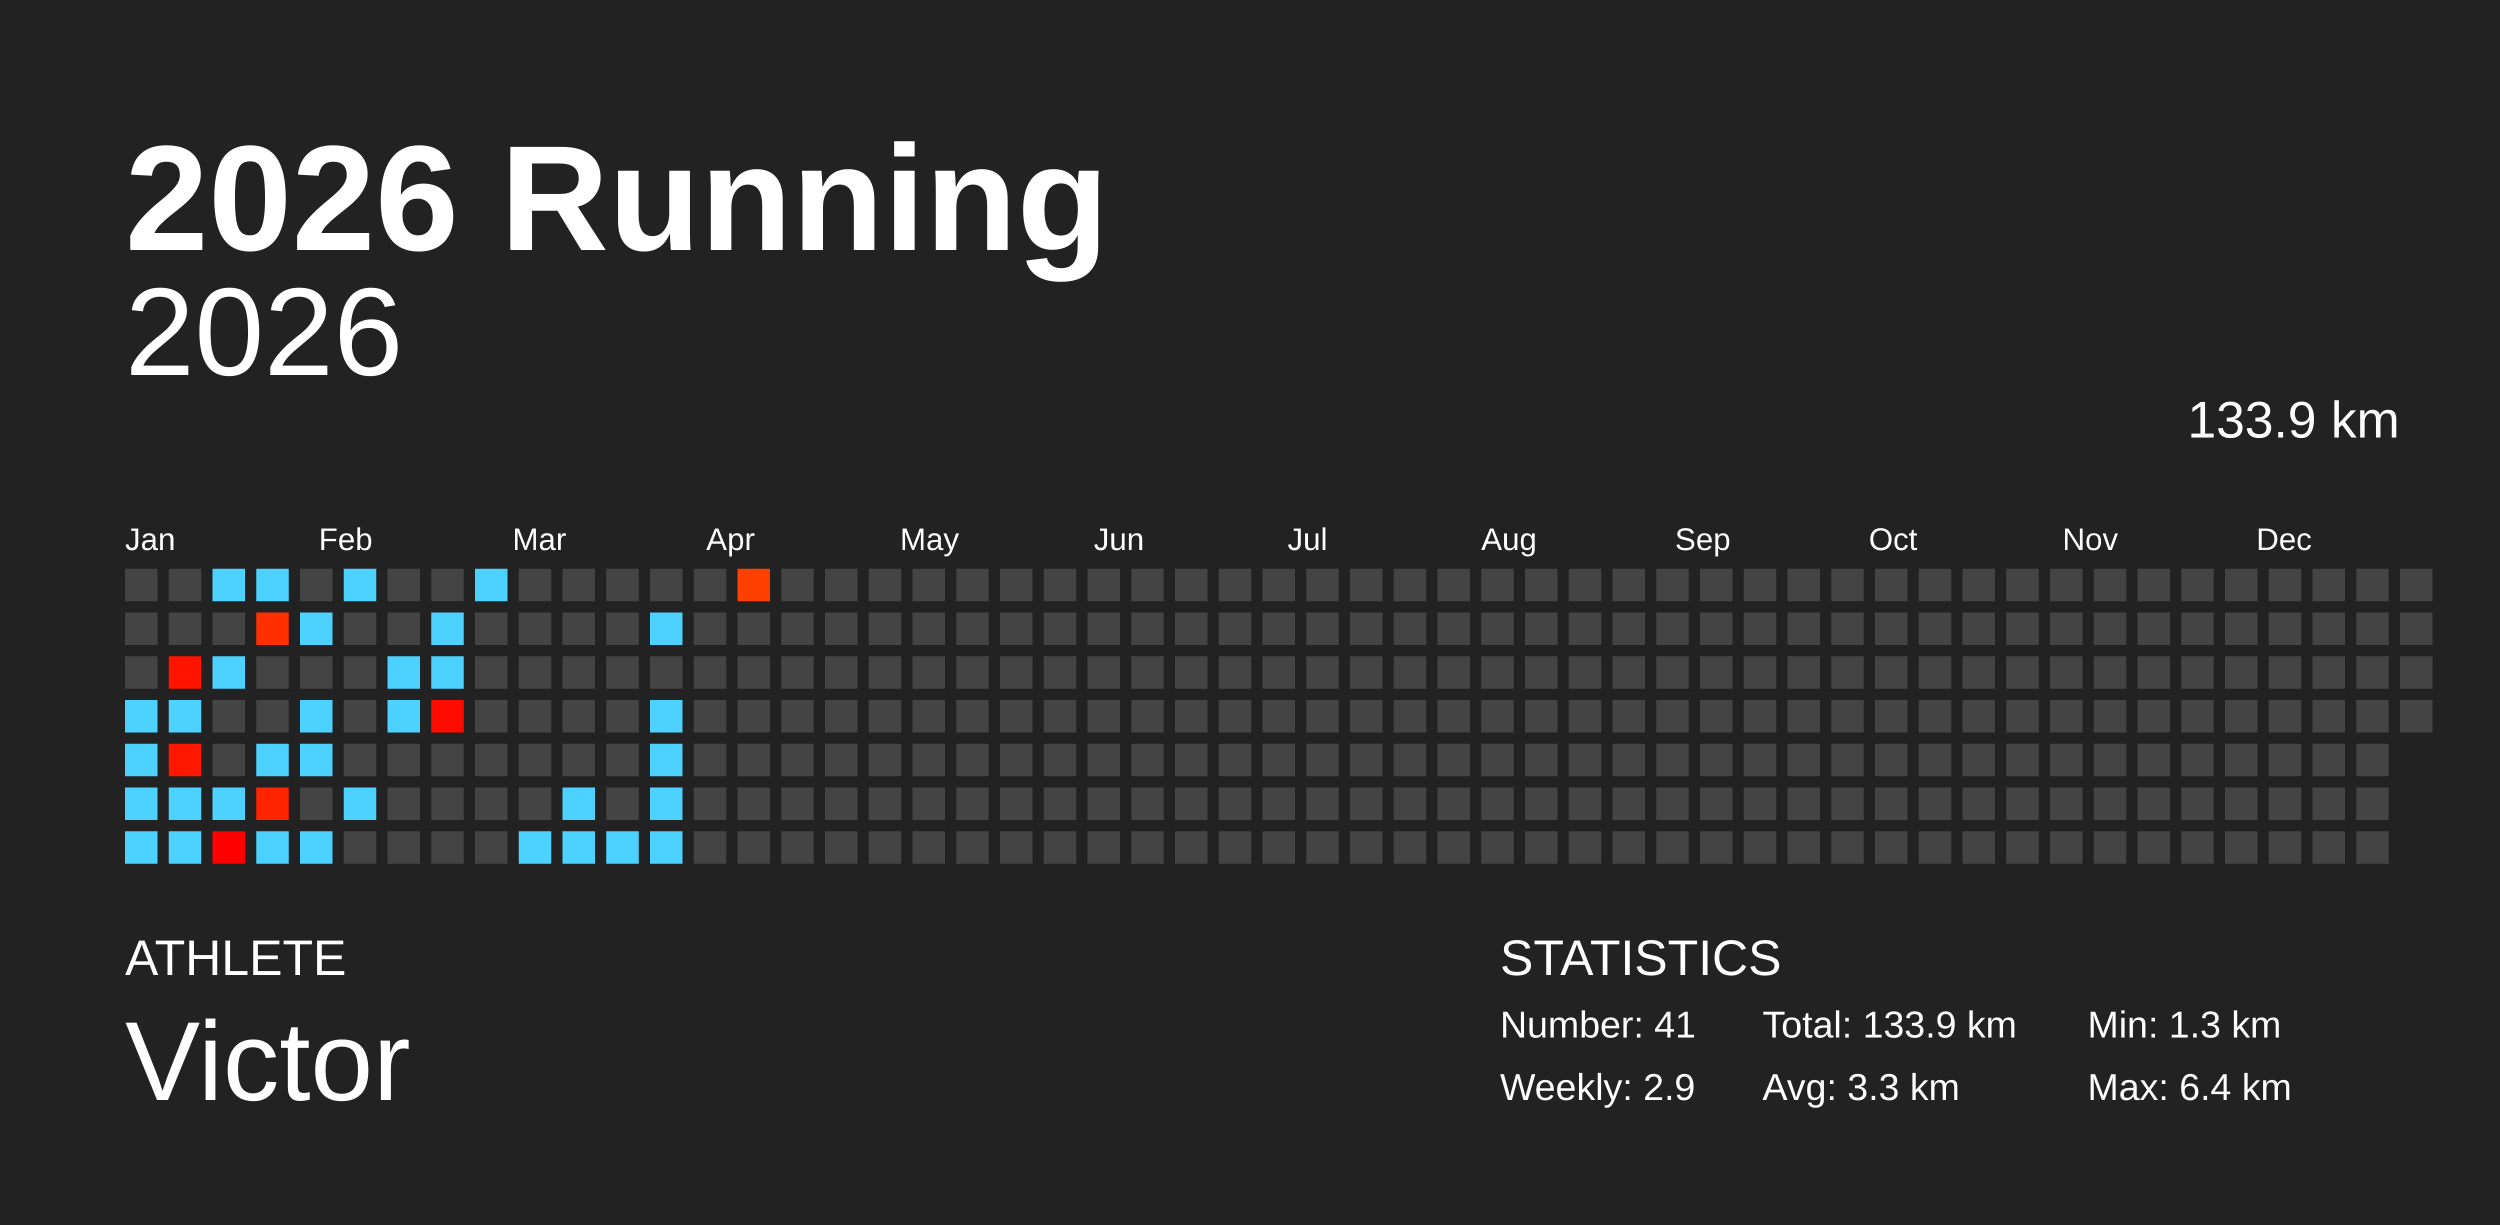
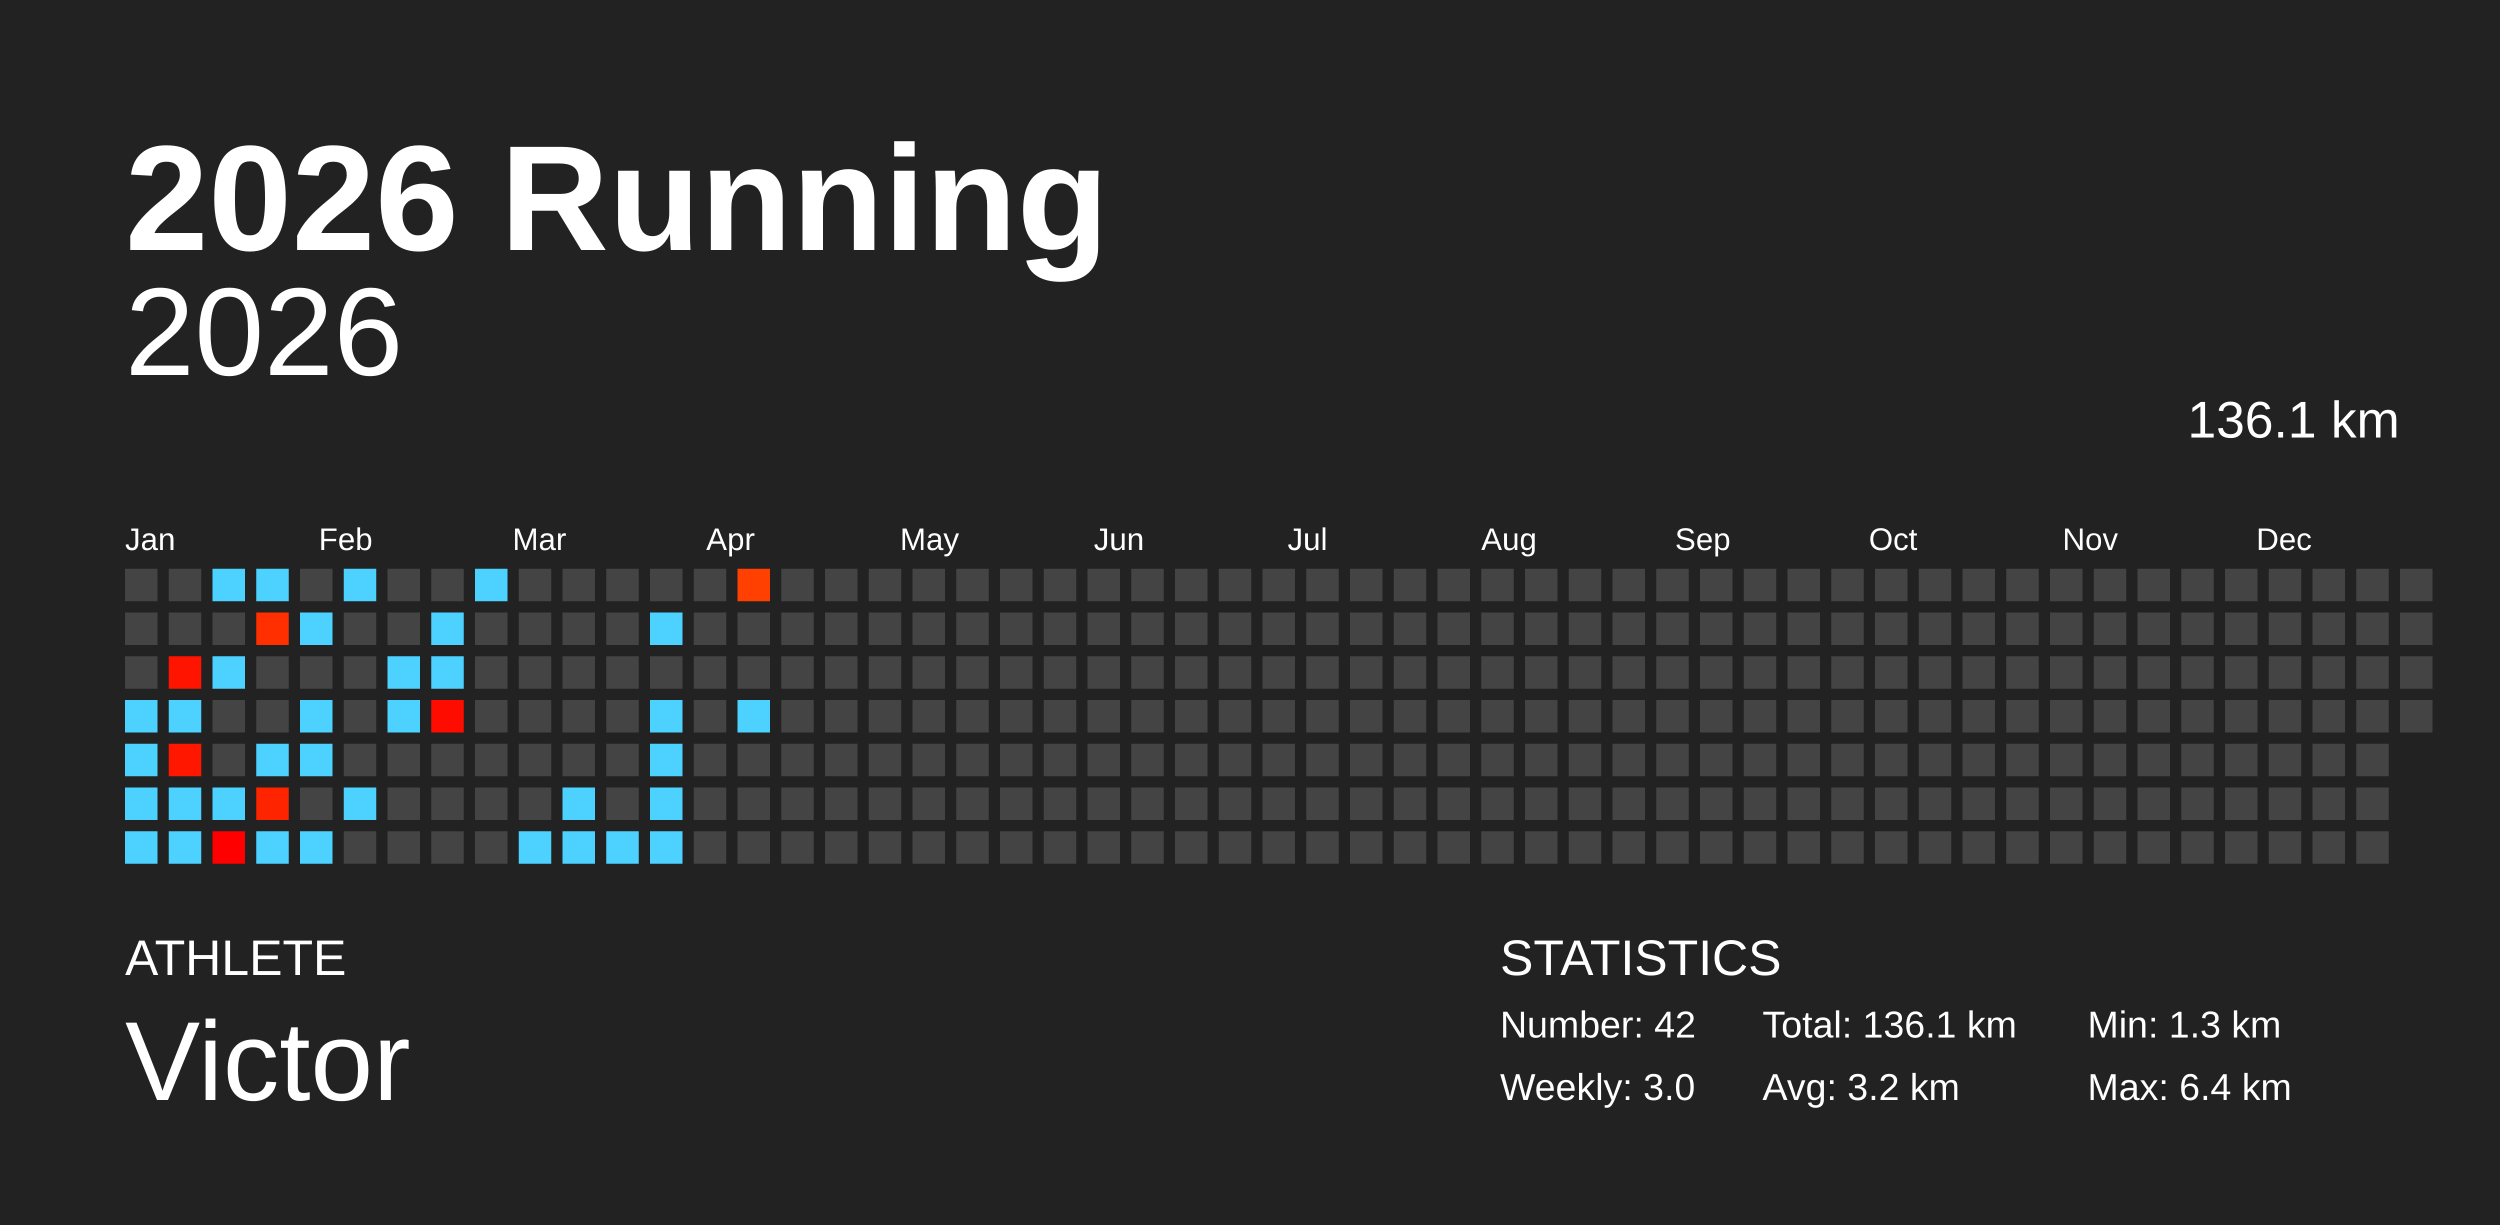
<svg xmlns="http://www.w3.org/2000/svg" baseProfile="full" height="98mm" version="1.1" viewBox="0,0,200,98" width="200mm">
  <defs />
  <rect fill="#222222" height="98" width="200" x="0" y="0" />
  <text fill="#FFFFFF" style="font-size:12px; font-family:Arial; font-weight:bold;" x="10" y="20">2026 Running</text>
  <text fill="#FFFFFF" style="font-size:4px; font-family:Arial" x="10" y="78">ATHLETE</text>
  <text fill="#FFFFFF" style="font-size:9px; font-family:Arial" x="10" y="88">Victor</text>
  <text fill="#FFFFFF" style="font-size:4px; font-family:Arial" x="120" y="78">STATISTICS</text>
-   <text fill="#FFFFFF" style="font-size:3px; font-family:Arial" x="120" y="83">Number: 41</text>
-   <text fill="#FFFFFF" style="font-size:3px; font-family:Arial" x="120" y="88">Weekly: 2.9</text>
-   <text fill="#FFFFFF" style="font-size:3px; font-family:Arial" x="141" y="83">Total: 133.9 km</text>
-   <text fill="#FFFFFF" style="font-size:3px; font-family:Arial" x="141" y="88">Avg: 3.3 km</text>
+   <text fill="#FFFFFF" style="font-size:3px; font-family:Arial" x="120" y="83">Number: 42</text>
+   <text fill="#FFFFFF" style="font-size:3px; font-family:Arial" x="120" y="88">Weekly: 3.0</text>
+   <text fill="#FFFFFF" style="font-size:3px; font-family:Arial" x="141" y="83">Total: 136.1 km</text>
+   <text fill="#FFFFFF" style="font-size:3px; font-family:Arial" x="141" y="88">Avg: 3.2 km</text>
  <text fill="#FFFFFF" style="font-size:3px; font-family:Arial" x="167" y="83">Min: 1.3 km</text>
  <text fill="#FFFFFF" style="font-size:3px; font-family:Arial" x="167" y="88">Max: 6.4 km</text>
  <text alignment-baseline="hanging" fill="#FFFFFF" style="font-size:10.0px; font-family:Arial;" x="10" y="30">2026</text>
-   <text alignment-baseline="hanging" fill="#FFFFFF" style="font-size:4.125px; font-family:Arial;" x="175" y="35">133.9 km</text>
+   <text alignment-baseline="hanging" fill="#FFFFFF" style="font-size:4.125px; font-family:Arial;" x="175" y="35">136.1 km</text>
  <text fill="#FFFFFF" style="font-size:2.5px; font-family:Arial" x="10.0" y="44">Jan</text>
  <text fill="#FFFFFF" style="font-size:2.5px; font-family:Arial" x="25.5" y="44">Feb</text>
  <text fill="#FFFFFF" style="font-size:2.5px; font-family:Arial" x="41.0" y="44">Mar</text>
  <text fill="#FFFFFF" style="font-size:2.5px; font-family:Arial" x="56.5" y="44">Apr</text>
  <text fill="#FFFFFF" style="font-size:2.5px; font-family:Arial" x="72.0" y="44">May</text>
  <text fill="#FFFFFF" style="font-size:2.5px; font-family:Arial" x="87.5" y="44">Jun</text>
  <text fill="#FFFFFF" style="font-size:2.5px; font-family:Arial" x="103.0" y="44">Jul</text>
  <text fill="#FFFFFF" style="font-size:2.5px; font-family:Arial" x="118.5" y="44">Aug</text>
  <text fill="#FFFFFF" style="font-size:2.5px; font-family:Arial" x="134.0" y="44">Sep</text>
  <text fill="#FFFFFF" style="font-size:2.5px; font-family:Arial" x="149.5" y="44">Oct</text>
  <text fill="#FFFFFF" style="font-size:2.5px; font-family:Arial" x="165.0" y="44">Nov</text>
  <text fill="#FFFFFF" style="font-size:2.5px; font-family:Arial" x="180.5" y="44">Dec</text>
  <rect fill="#444444" height="2.6" width="2.6" x="10.0" y="45.5" />
  <rect fill="#444444" height="2.6" width="2.6" x="10.0" y="49.0" />
  <rect fill="#444444" height="2.6" width="2.6" x="10.0" y="52.5" />
  <rect fill="#4dd2ff" height="2.6" width="2.6" x="10.0" y="56.0" />
  <rect fill="#4dd2ff" height="2.6" width="2.6" x="10.0" y="59.5" />
  <rect fill="#4dd2ff" height="2.6" width="2.6" x="10.0" y="63.0" />
  <rect fill="#4dd2ff" height="2.6" width="2.6" x="10.0" y="66.5" />
  <rect fill="#444444" height="2.6" width="2.6" x="13.5" y="45.5" />
  <rect fill="#444444" height="2.6" width="2.6" x="13.5" y="49.0" />
  <rect fill="#ff1400" height="2.6" width="2.6" x="13.5" y="52.5" />
  <rect fill="#4dd2ff" height="2.6" width="2.6" x="13.5" y="56.0" />
  <rect fill="#ff1700" height="2.6" width="2.6" x="13.5" y="59.5" />
  <rect fill="#4dd2ff" height="2.6" width="2.6" x="13.5" y="63.0" />
  <rect fill="#4dd2ff" height="2.6" width="2.6" x="13.5" y="66.5" />
  <rect fill="#4dd2ff" height="2.6" width="2.6" x="17.0" y="45.5" />
  <rect fill="#444444" height="2.6" width="2.6" x="17.0" y="49.0" />
  <rect fill="#4dd2ff" height="2.6" width="2.6" x="17.0" y="52.5" />
  <rect fill="#444444" height="2.6" width="2.6" x="17.0" y="56.0" />
  <rect fill="#444444" height="2.6" width="2.6" x="17.0" y="59.5" />
  <rect fill="#4dd2ff" height="2.6" width="2.6" x="17.0" y="63.0" />
  <rect fill="#ff0000" height="2.6" width="2.6" x="17.0" y="66.5" />
  <rect fill="#4dd2ff" height="2.6" width="2.6" x="20.5" y="45.5" />
  <rect fill="#ff2f00" height="2.6" width="2.6" x="20.5" y="49.0" />
  <rect fill="#444444" height="2.6" width="2.6" x="20.5" y="52.5" />
  <rect fill="#444444" height="2.6" width="2.6" x="20.5" y="56.0" />
  <rect fill="#4dd2ff" height="2.6" width="2.6" x="20.5" y="59.5" />
  <rect fill="#ff2400" height="2.6" width="2.6" x="20.5" y="63.0" />
  <rect fill="#4dd2ff" height="2.6" width="2.6" x="20.5" y="66.5" />
  <rect fill="#444444" height="2.6" width="2.6" x="24.0" y="45.5" />
  <rect fill="#4dd2ff" height="2.6" width="2.6" x="24.0" y="49.0" />
  <rect fill="#444444" height="2.6" width="2.6" x="24.0" y="52.5" />
  <rect fill="#4dd2ff" height="2.6" width="2.6" x="24.0" y="56.0" />
  <rect fill="#4dd2ff" height="2.6" width="2.6" x="24.0" y="59.5" />
  <rect fill="#444444" height="2.6" width="2.6" x="24.0" y="63.0" />
  <rect fill="#4dd2ff" height="2.6" width="2.6" x="24.0" y="66.5" />
  <rect fill="#4dd2ff" height="2.6" width="2.6" x="27.5" y="45.5" />
  <rect fill="#444444" height="2.6" width="2.6" x="27.5" y="49.0" />
  <rect fill="#444444" height="2.6" width="2.6" x="27.5" y="52.5" />
  <rect fill="#444444" height="2.6" width="2.6" x="27.5" y="56.0" />
  <rect fill="#444444" height="2.6" width="2.6" x="27.5" y="59.5" />
  <rect fill="#4dd2ff" height="2.6" width="2.6" x="27.5" y="63.0" />
  <rect fill="#444444" height="2.6" width="2.6" x="27.5" y="66.5" />
  <rect fill="#444444" height="2.6" width="2.6" x="31.0" y="45.5" />
  <rect fill="#444444" height="2.6" width="2.6" x="31.0" y="49.0" />
  <rect fill="#4dd2ff" height="2.6" width="2.6" x="31.0" y="52.5" />
  <rect fill="#4dd2ff" height="2.6" width="2.6" x="31.0" y="56.0" />
  <rect fill="#444444" height="2.6" width="2.6" x="31.0" y="59.5" />
  <rect fill="#444444" height="2.6" width="2.6" x="31.0" y="63.0" />
  <rect fill="#444444" height="2.6" width="2.6" x="31.0" y="66.5" />
  <rect fill="#444444" height="2.6" width="2.6" x="34.5" y="45.5" />
  <rect fill="#4dd2ff" height="2.6" width="2.6" x="34.5" y="49.0" />
  <rect fill="#4dd2ff" height="2.6" width="2.6" x="34.5" y="52.5" />
  <rect fill="#ff0c00" height="2.6" width="2.6" x="34.5" y="56.0" />
  <rect fill="#444444" height="2.6" width="2.6" x="34.5" y="59.5" />
  <rect fill="#444444" height="2.6" width="2.6" x="34.5" y="63.0" />
  <rect fill="#444444" height="2.6" width="2.6" x="34.5" y="66.5" />
  <rect fill="#4dd2ff" height="2.6" width="2.6" x="38.0" y="45.5" />
  <rect fill="#444444" height="2.6" width="2.6" x="38.0" y="49.0" />
  <rect fill="#444444" height="2.6" width="2.6" x="38.0" y="52.5" />
  <rect fill="#444444" height="2.6" width="2.6" x="38.0" y="56.0" />
  <rect fill="#444444" height="2.6" width="2.6" x="38.0" y="59.5" />
  <rect fill="#444444" height="2.6" width="2.6" x="38.0" y="63.0" />
  <rect fill="#444444" height="2.6" width="2.6" x="38.0" y="66.5" />
  <rect fill="#444444" height="2.6" width="2.6" x="41.5" y="45.5" />
  <rect fill="#444444" height="2.6" width="2.6" x="41.5" y="49.0" />
  <rect fill="#444444" height="2.6" width="2.6" x="41.5" y="52.5" />
  <rect fill="#444444" height="2.6" width="2.6" x="41.5" y="56.0" />
  <rect fill="#444444" height="2.6" width="2.6" x="41.5" y="59.5" />
  <rect fill="#444444" height="2.6" width="2.6" x="41.5" y="63.0" />
  <rect fill="#4dd2ff" height="2.6" width="2.6" x="41.5" y="66.5" />
  <rect fill="#444444" height="2.6" width="2.6" x="45.0" y="45.5" />
  <rect fill="#444444" height="2.6" width="2.6" x="45.0" y="49.0" />
  <rect fill="#444444" height="2.6" width="2.6" x="45.0" y="52.5" />
  <rect fill="#444444" height="2.6" width="2.6" x="45.0" y="56.0" />
  <rect fill="#444444" height="2.6" width="2.6" x="45.0" y="59.5" />
  <rect fill="#4dd2ff" height="2.6" width="2.6" x="45.0" y="63.0" />
  <rect fill="#4dd2ff" height="2.6" width="2.6" x="45.0" y="66.5" />
  <rect fill="#444444" height="2.6" width="2.6" x="48.5" y="45.5" />
  <rect fill="#444444" height="2.6" width="2.6" x="48.5" y="49.0" />
  <rect fill="#444444" height="2.6" width="2.6" x="48.5" y="52.5" />
  <rect fill="#444444" height="2.6" width="2.6" x="48.5" y="56.0" />
  <rect fill="#444444" height="2.6" width="2.6" x="48.5" y="59.5" />
  <rect fill="#444444" height="2.6" width="2.6" x="48.5" y="63.0" />
  <rect fill="#4dd2ff" height="2.6" width="2.6" x="48.5" y="66.5" />
  <rect fill="#444444" height="2.6" width="2.6" x="52.0" y="45.5" />
  <rect fill="#4dd2ff" height="2.6" width="2.6" x="52.0" y="49.0" />
  <rect fill="#444444" height="2.6" width="2.6" x="52.0" y="52.5" />
  <rect fill="#4dd2ff" height="2.6" width="2.6" x="52.0" y="56.0" />
  <rect fill="#4dd2ff" height="2.6" width="2.6" x="52.0" y="59.5" />
  <rect fill="#4dd2ff" height="2.6" width="2.6" x="52.0" y="63.0" />
  <rect fill="#4dd2ff" height="2.6" width="2.6" x="52.0" y="66.5" />
  <rect fill="#444444" height="2.6" width="2.6" x="55.5" y="45.5" />
  <rect fill="#444444" height="2.6" width="2.6" x="55.5" y="49.0" />
  <rect fill="#444444" height="2.6" width="2.6" x="55.5" y="52.5" />
  <rect fill="#444444" height="2.6" width="2.6" x="55.5" y="56.0" />
  <rect fill="#444444" height="2.6" width="2.6" x="55.5" y="59.5" />
  <rect fill="#444444" height="2.6" width="2.6" x="55.5" y="63.0" />
  <rect fill="#444444" height="2.6" width="2.6" x="55.5" y="66.5" />
  <rect fill="#ff4000" height="2.6" width="2.6" x="59.0" y="45.5" />
  <rect fill="#444444" height="2.6" width="2.6" x="59.0" y="49.0" />
  <rect fill="#444444" height="2.6" width="2.6" x="59.0" y="52.5" />
-   <rect fill="#444444" height="2.6" width="2.6" x="59.0" y="56.0" />
+   <rect fill="#4dd2ff" height="2.6" width="2.6" x="59.0" y="56.0" />
  <rect fill="#444444" height="2.6" width="2.6" x="59.0" y="59.5" />
  <rect fill="#444444" height="2.6" width="2.6" x="59.0" y="63.0" />
  <rect fill="#444444" height="2.6" width="2.6" x="59.0" y="66.5" />
  <rect fill="#444444" height="2.6" width="2.6" x="62.5" y="45.5" />
  <rect fill="#444444" height="2.6" width="2.6" x="62.5" y="49.0" />
  <rect fill="#444444" height="2.6" width="2.6" x="62.5" y="52.5" />
  <rect fill="#444444" height="2.6" width="2.6" x="62.5" y="56.0" />
  <rect fill="#444444" height="2.6" width="2.6" x="62.5" y="59.5" />
  <rect fill="#444444" height="2.6" width="2.6" x="62.5" y="63.0" />
  <rect fill="#444444" height="2.6" width="2.6" x="62.5" y="66.5" />
  <rect fill="#444444" height="2.6" width="2.6" x="66.0" y="45.5" />
  <rect fill="#444444" height="2.6" width="2.6" x="66.0" y="49.0" />
  <rect fill="#444444" height="2.6" width="2.6" x="66.0" y="52.5" />
  <rect fill="#444444" height="2.6" width="2.6" x="66.0" y="56.0" />
  <rect fill="#444444" height="2.6" width="2.6" x="66.0" y="59.5" />
  <rect fill="#444444" height="2.6" width="2.6" x="66.0" y="63.0" />
  <rect fill="#444444" height="2.6" width="2.6" x="66.0" y="66.5" />
  <rect fill="#444444" height="2.6" width="2.6" x="69.5" y="45.5" />
  <rect fill="#444444" height="2.6" width="2.6" x="69.5" y="49.0" />
  <rect fill="#444444" height="2.6" width="2.6" x="69.5" y="52.5" />
  <rect fill="#444444" height="2.6" width="2.6" x="69.5" y="56.0" />
  <rect fill="#444444" height="2.6" width="2.6" x="69.5" y="59.5" />
  <rect fill="#444444" height="2.6" width="2.6" x="69.5" y="63.0" />
  <rect fill="#444444" height="2.6" width="2.6" x="69.5" y="66.5" />
  <rect fill="#444444" height="2.6" width="2.6" x="73.0" y="45.5" />
  <rect fill="#444444" height="2.6" width="2.6" x="73.0" y="49.0" />
  <rect fill="#444444" height="2.6" width="2.6" x="73.0" y="52.5" />
  <rect fill="#444444" height="2.6" width="2.6" x="73.0" y="56.0" />
  <rect fill="#444444" height="2.6" width="2.6" x="73.0" y="59.5" />
  <rect fill="#444444" height="2.6" width="2.6" x="73.0" y="63.0" />
  <rect fill="#444444" height="2.6" width="2.6" x="73.0" y="66.5" />
  <rect fill="#444444" height="2.6" width="2.6" x="76.5" y="45.5" />
  <rect fill="#444444" height="2.6" width="2.6" x="76.5" y="49.0" />
  <rect fill="#444444" height="2.6" width="2.6" x="76.5" y="52.5" />
  <rect fill="#444444" height="2.6" width="2.6" x="76.5" y="56.0" />
  <rect fill="#444444" height="2.6" width="2.6" x="76.5" y="59.5" />
  <rect fill="#444444" height="2.6" width="2.6" x="76.5" y="63.0" />
  <rect fill="#444444" height="2.6" width="2.6" x="76.5" y="66.5" />
  <rect fill="#444444" height="2.6" width="2.6" x="80.0" y="45.5" />
  <rect fill="#444444" height="2.6" width="2.6" x="80.0" y="49.0" />
  <rect fill="#444444" height="2.6" width="2.6" x="80.0" y="52.5" />
  <rect fill="#444444" height="2.6" width="2.6" x="80.0" y="56.0" />
  <rect fill="#444444" height="2.6" width="2.6" x="80.0" y="59.5" />
  <rect fill="#444444" height="2.6" width="2.6" x="80.0" y="63.0" />
  <rect fill="#444444" height="2.6" width="2.6" x="80.0" y="66.5" />
  <rect fill="#444444" height="2.6" width="2.6" x="83.5" y="45.5" />
  <rect fill="#444444" height="2.6" width="2.6" x="83.5" y="49.0" />
  <rect fill="#444444" height="2.6" width="2.6" x="83.5" y="52.5" />
  <rect fill="#444444" height="2.6" width="2.6" x="83.5" y="56.0" />
  <rect fill="#444444" height="2.6" width="2.6" x="83.5" y="59.5" />
  <rect fill="#444444" height="2.6" width="2.6" x="83.5" y="63.0" />
  <rect fill="#444444" height="2.6" width="2.6" x="83.5" y="66.5" />
  <rect fill="#444444" height="2.6" width="2.6" x="87.0" y="45.5" />
  <rect fill="#444444" height="2.6" width="2.6" x="87.0" y="49.0" />
  <rect fill="#444444" height="2.6" width="2.6" x="87.0" y="52.5" />
  <rect fill="#444444" height="2.6" width="2.6" x="87.0" y="56.0" />
  <rect fill="#444444" height="2.6" width="2.6" x="87.0" y="59.5" />
  <rect fill="#444444" height="2.6" width="2.6" x="87.0" y="63.0" />
  <rect fill="#444444" height="2.6" width="2.6" x="87.0" y="66.5" />
  <rect fill="#444444" height="2.6" width="2.6" x="90.5" y="45.5" />
  <rect fill="#444444" height="2.6" width="2.6" x="90.5" y="49.0" />
  <rect fill="#444444" height="2.6" width="2.6" x="90.5" y="52.5" />
  <rect fill="#444444" height="2.6" width="2.6" x="90.5" y="56.0" />
  <rect fill="#444444" height="2.6" width="2.6" x="90.5" y="59.5" />
  <rect fill="#444444" height="2.6" width="2.6" x="90.5" y="63.0" />
  <rect fill="#444444" height="2.6" width="2.6" x="90.5" y="66.5" />
  <rect fill="#444444" height="2.6" width="2.6" x="94.0" y="45.5" />
  <rect fill="#444444" height="2.6" width="2.6" x="94.0" y="49.0" />
  <rect fill="#444444" height="2.6" width="2.6" x="94.0" y="52.5" />
  <rect fill="#444444" height="2.6" width="2.6" x="94.0" y="56.0" />
  <rect fill="#444444" height="2.6" width="2.6" x="94.0" y="59.5" />
  <rect fill="#444444" height="2.6" width="2.6" x="94.0" y="63.0" />
  <rect fill="#444444" height="2.6" width="2.6" x="94.0" y="66.5" />
  <rect fill="#444444" height="2.6" width="2.6" x="97.5" y="45.5" />
  <rect fill="#444444" height="2.6" width="2.6" x="97.5" y="49.0" />
  <rect fill="#444444" height="2.6" width="2.6" x="97.5" y="52.5" />
  <rect fill="#444444" height="2.6" width="2.6" x="97.5" y="56.0" />
  <rect fill="#444444" height="2.6" width="2.6" x="97.5" y="59.5" />
  <rect fill="#444444" height="2.6" width="2.6" x="97.5" y="63.0" />
  <rect fill="#444444" height="2.6" width="2.6" x="97.5" y="66.5" />
  <rect fill="#444444" height="2.6" width="2.6" x="101.0" y="45.5" />
  <rect fill="#444444" height="2.6" width="2.6" x="101.0" y="49.0" />
  <rect fill="#444444" height="2.6" width="2.6" x="101.0" y="52.5" />
  <rect fill="#444444" height="2.6" width="2.6" x="101.0" y="56.0" />
  <rect fill="#444444" height="2.6" width="2.6" x="101.0" y="59.5" />
  <rect fill="#444444" height="2.6" width="2.6" x="101.0" y="63.0" />
  <rect fill="#444444" height="2.6" width="2.6" x="101.0" y="66.5" />
  <rect fill="#444444" height="2.6" width="2.6" x="104.5" y="45.5" />
  <rect fill="#444444" height="2.6" width="2.6" x="104.5" y="49.0" />
  <rect fill="#444444" height="2.6" width="2.6" x="104.5" y="52.5" />
  <rect fill="#444444" height="2.6" width="2.6" x="104.5" y="56.0" />
  <rect fill="#444444" height="2.6" width="2.6" x="104.5" y="59.5" />
  <rect fill="#444444" height="2.6" width="2.6" x="104.5" y="63.0" />
  <rect fill="#444444" height="2.6" width="2.6" x="104.5" y="66.5" />
  <rect fill="#444444" height="2.6" width="2.6" x="108.0" y="45.5" />
  <rect fill="#444444" height="2.6" width="2.6" x="108.0" y="49.0" />
  <rect fill="#444444" height="2.6" width="2.6" x="108.0" y="52.5" />
  <rect fill="#444444" height="2.6" width="2.6" x="108.0" y="56.0" />
  <rect fill="#444444" height="2.6" width="2.6" x="108.0" y="59.5" />
  <rect fill="#444444" height="2.6" width="2.6" x="108.0" y="63.0" />
  <rect fill="#444444" height="2.6" width="2.6" x="108.0" y="66.5" />
  <rect fill="#444444" height="2.6" width="2.6" x="111.5" y="45.5" />
  <rect fill="#444444" height="2.6" width="2.6" x="111.5" y="49.0" />
  <rect fill="#444444" height="2.6" width="2.6" x="111.5" y="52.5" />
  <rect fill="#444444" height="2.6" width="2.6" x="111.5" y="56.0" />
  <rect fill="#444444" height="2.6" width="2.6" x="111.5" y="59.5" />
  <rect fill="#444444" height="2.6" width="2.6" x="111.5" y="63.0" />
  <rect fill="#444444" height="2.6" width="2.6" x="111.5" y="66.5" />
  <rect fill="#444444" height="2.6" width="2.6" x="115.0" y="45.5" />
  <rect fill="#444444" height="2.6" width="2.6" x="115.0" y="49.0" />
  <rect fill="#444444" height="2.6" width="2.6" x="115.0" y="52.5" />
  <rect fill="#444444" height="2.6" width="2.6" x="115.0" y="56.0" />
  <rect fill="#444444" height="2.6" width="2.6" x="115.0" y="59.5" />
  <rect fill="#444444" height="2.6" width="2.6" x="115.0" y="63.0" />
  <rect fill="#444444" height="2.6" width="2.6" x="115.0" y="66.5" />
  <rect fill="#444444" height="2.6" width="2.6" x="118.5" y="45.5" />
  <rect fill="#444444" height="2.6" width="2.6" x="118.5" y="49.0" />
  <rect fill="#444444" height="2.6" width="2.6" x="118.5" y="52.5" />
  <rect fill="#444444" height="2.6" width="2.6" x="118.5" y="56.0" />
  <rect fill="#444444" height="2.6" width="2.6" x="118.5" y="59.5" />
  <rect fill="#444444" height="2.6" width="2.6" x="118.5" y="63.0" />
  <rect fill="#444444" height="2.6" width="2.6" x="118.5" y="66.5" />
  <rect fill="#444444" height="2.6" width="2.6" x="122.0" y="45.5" />
  <rect fill="#444444" height="2.6" width="2.6" x="122.0" y="49.0" />
  <rect fill="#444444" height="2.6" width="2.6" x="122.0" y="52.5" />
  <rect fill="#444444" height="2.6" width="2.6" x="122.0" y="56.0" />
  <rect fill="#444444" height="2.6" width="2.6" x="122.0" y="59.5" />
  <rect fill="#444444" height="2.6" width="2.6" x="122.0" y="63.0" />
  <rect fill="#444444" height="2.6" width="2.6" x="122.0" y="66.5" />
  <rect fill="#444444" height="2.6" width="2.6" x="125.5" y="45.5" />
  <rect fill="#444444" height="2.6" width="2.6" x="125.5" y="49.0" />
  <rect fill="#444444" height="2.6" width="2.6" x="125.5" y="52.5" />
  <rect fill="#444444" height="2.6" width="2.6" x="125.5" y="56.0" />
  <rect fill="#444444" height="2.6" width="2.6" x="125.5" y="59.5" />
  <rect fill="#444444" height="2.6" width="2.6" x="125.5" y="63.0" />
  <rect fill="#444444" height="2.6" width="2.6" x="125.5" y="66.5" />
  <rect fill="#444444" height="2.6" width="2.6" x="129.0" y="45.5" />
  <rect fill="#444444" height="2.6" width="2.6" x="129.0" y="49.0" />
  <rect fill="#444444" height="2.6" width="2.6" x="129.0" y="52.5" />
  <rect fill="#444444" height="2.6" width="2.6" x="129.0" y="56.0" />
  <rect fill="#444444" height="2.6" width="2.6" x="129.0" y="59.5" />
  <rect fill="#444444" height="2.6" width="2.6" x="129.0" y="63.0" />
  <rect fill="#444444" height="2.6" width="2.6" x="129.0" y="66.5" />
  <rect fill="#444444" height="2.6" width="2.6" x="132.5" y="45.5" />
  <rect fill="#444444" height="2.6" width="2.6" x="132.5" y="49.0" />
  <rect fill="#444444" height="2.6" width="2.6" x="132.5" y="52.5" />
  <rect fill="#444444" height="2.6" width="2.6" x="132.5" y="56.0" />
  <rect fill="#444444" height="2.6" width="2.6" x="132.5" y="59.5" />
  <rect fill="#444444" height="2.6" width="2.6" x="132.5" y="63.0" />
  <rect fill="#444444" height="2.6" width="2.6" x="132.5" y="66.5" />
  <rect fill="#444444" height="2.6" width="2.6" x="136.0" y="45.5" />
  <rect fill="#444444" height="2.6" width="2.6" x="136.0" y="49.0" />
  <rect fill="#444444" height="2.6" width="2.6" x="136.0" y="52.5" />
  <rect fill="#444444" height="2.6" width="2.6" x="136.0" y="56.0" />
  <rect fill="#444444" height="2.6" width="2.6" x="136.0" y="59.5" />
  <rect fill="#444444" height="2.6" width="2.6" x="136.0" y="63.0" />
  <rect fill="#444444" height="2.6" width="2.6" x="136.0" y="66.5" />
  <rect fill="#444444" height="2.6" width="2.6" x="139.5" y="45.5" />
  <rect fill="#444444" height="2.6" width="2.6" x="139.5" y="49.0" />
  <rect fill="#444444" height="2.6" width="2.6" x="139.5" y="52.5" />
  <rect fill="#444444" height="2.6" width="2.6" x="139.5" y="56.0" />
  <rect fill="#444444" height="2.6" width="2.6" x="139.5" y="59.5" />
  <rect fill="#444444" height="2.6" width="2.6" x="139.5" y="63.0" />
  <rect fill="#444444" height="2.6" width="2.6" x="139.5" y="66.5" />
  <rect fill="#444444" height="2.6" width="2.6" x="143.0" y="45.5" />
  <rect fill="#444444" height="2.6" width="2.6" x="143.0" y="49.0" />
  <rect fill="#444444" height="2.6" width="2.6" x="143.0" y="52.5" />
  <rect fill="#444444" height="2.6" width="2.6" x="143.0" y="56.0" />
  <rect fill="#444444" height="2.6" width="2.6" x="143.0" y="59.5" />
  <rect fill="#444444" height="2.6" width="2.6" x="143.0" y="63.0" />
  <rect fill="#444444" height="2.6" width="2.6" x="143.0" y="66.5" />
  <rect fill="#444444" height="2.6" width="2.6" x="146.5" y="45.5" />
  <rect fill="#444444" height="2.6" width="2.6" x="146.5" y="49.0" />
  <rect fill="#444444" height="2.6" width="2.6" x="146.5" y="52.5" />
  <rect fill="#444444" height="2.6" width="2.6" x="146.5" y="56.0" />
  <rect fill="#444444" height="2.6" width="2.6" x="146.5" y="59.5" />
  <rect fill="#444444" height="2.6" width="2.6" x="146.5" y="63.0" />
  <rect fill="#444444" height="2.6" width="2.6" x="146.5" y="66.5" />
  <rect fill="#444444" height="2.6" width="2.6" x="150.0" y="45.5" />
  <rect fill="#444444" height="2.6" width="2.6" x="150.0" y="49.0" />
  <rect fill="#444444" height="2.6" width="2.6" x="150.0" y="52.5" />
  <rect fill="#444444" height="2.6" width="2.6" x="150.0" y="56.0" />
  <rect fill="#444444" height="2.6" width="2.6" x="150.0" y="59.5" />
  <rect fill="#444444" height="2.6" width="2.6" x="150.0" y="63.0" />
  <rect fill="#444444" height="2.6" width="2.6" x="150.0" y="66.5" />
  <rect fill="#444444" height="2.6" width="2.6" x="153.5" y="45.5" />
  <rect fill="#444444" height="2.6" width="2.6" x="153.5" y="49.0" />
  <rect fill="#444444" height="2.6" width="2.6" x="153.5" y="52.5" />
  <rect fill="#444444" height="2.6" width="2.6" x="153.5" y="56.0" />
  <rect fill="#444444" height="2.6" width="2.6" x="153.5" y="59.5" />
  <rect fill="#444444" height="2.6" width="2.6" x="153.5" y="63.0" />
  <rect fill="#444444" height="2.6" width="2.6" x="153.5" y="66.5" />
  <rect fill="#444444" height="2.6" width="2.6" x="157.0" y="45.5" />
  <rect fill="#444444" height="2.6" width="2.6" x="157.0" y="49.0" />
  <rect fill="#444444" height="2.6" width="2.6" x="157.0" y="52.5" />
  <rect fill="#444444" height="2.6" width="2.6" x="157.0" y="56.0" />
  <rect fill="#444444" height="2.6" width="2.6" x="157.0" y="59.5" />
  <rect fill="#444444" height="2.6" width="2.6" x="157.0" y="63.0" />
  <rect fill="#444444" height="2.6" width="2.6" x="157.0" y="66.5" />
  <rect fill="#444444" height="2.6" width="2.6" x="160.5" y="45.5" />
  <rect fill="#444444" height="2.6" width="2.6" x="160.5" y="49.0" />
  <rect fill="#444444" height="2.6" width="2.6" x="160.5" y="52.5" />
  <rect fill="#444444" height="2.6" width="2.6" x="160.5" y="56.0" />
  <rect fill="#444444" height="2.6" width="2.6" x="160.5" y="59.5" />
  <rect fill="#444444" height="2.6" width="2.6" x="160.5" y="63.0" />
  <rect fill="#444444" height="2.6" width="2.6" x="160.5" y="66.5" />
  <rect fill="#444444" height="2.6" width="2.6" x="164.0" y="45.5" />
  <rect fill="#444444" height="2.6" width="2.6" x="164.0" y="49.0" />
  <rect fill="#444444" height="2.6" width="2.6" x="164.0" y="52.5" />
  <rect fill="#444444" height="2.6" width="2.6" x="164.0" y="56.0" />
  <rect fill="#444444" height="2.6" width="2.6" x="164.0" y="59.5" />
  <rect fill="#444444" height="2.6" width="2.6" x="164.0" y="63.0" />
  <rect fill="#444444" height="2.6" width="2.6" x="164.0" y="66.5" />
  <rect fill="#444444" height="2.6" width="2.6" x="167.5" y="45.5" />
  <rect fill="#444444" height="2.6" width="2.6" x="167.5" y="49.0" />
  <rect fill="#444444" height="2.6" width="2.6" x="167.5" y="52.5" />
  <rect fill="#444444" height="2.6" width="2.6" x="167.5" y="56.0" />
  <rect fill="#444444" height="2.6" width="2.6" x="167.5" y="59.5" />
  <rect fill="#444444" height="2.6" width="2.6" x="167.5" y="63.0" />
  <rect fill="#444444" height="2.6" width="2.6" x="167.5" y="66.5" />
  <rect fill="#444444" height="2.6" width="2.6" x="171.0" y="45.5" />
  <rect fill="#444444" height="2.6" width="2.6" x="171.0" y="49.0" />
  <rect fill="#444444" height="2.6" width="2.6" x="171.0" y="52.5" />
  <rect fill="#444444" height="2.6" width="2.6" x="171.0" y="56.0" />
  <rect fill="#444444" height="2.6" width="2.6" x="171.0" y="59.5" />
  <rect fill="#444444" height="2.6" width="2.6" x="171.0" y="63.0" />
  <rect fill="#444444" height="2.6" width="2.6" x="171.0" y="66.5" />
  <rect fill="#444444" height="2.6" width="2.6" x="174.5" y="45.5" />
  <rect fill="#444444" height="2.6" width="2.6" x="174.5" y="49.0" />
  <rect fill="#444444" height="2.6" width="2.6" x="174.5" y="52.5" />
  <rect fill="#444444" height="2.6" width="2.6" x="174.5" y="56.0" />
  <rect fill="#444444" height="2.6" width="2.6" x="174.5" y="59.5" />
  <rect fill="#444444" height="2.6" width="2.6" x="174.5" y="63.0" />
  <rect fill="#444444" height="2.6" width="2.6" x="174.5" y="66.5" />
  <rect fill="#444444" height="2.6" width="2.6" x="178.0" y="45.5" />
  <rect fill="#444444" height="2.6" width="2.6" x="178.0" y="49.0" />
  <rect fill="#444444" height="2.6" width="2.6" x="178.0" y="52.5" />
  <rect fill="#444444" height="2.6" width="2.6" x="178.0" y="56.0" />
  <rect fill="#444444" height="2.6" width="2.6" x="178.0" y="59.5" />
  <rect fill="#444444" height="2.6" width="2.6" x="178.0" y="63.0" />
  <rect fill="#444444" height="2.6" width="2.6" x="178.0" y="66.5" />
  <rect fill="#444444" height="2.6" width="2.6" x="181.5" y="45.5" />
  <rect fill="#444444" height="2.6" width="2.6" x="181.5" y="49.0" />
  <rect fill="#444444" height="2.6" width="2.6" x="181.5" y="52.5" />
  <rect fill="#444444" height="2.6" width="2.6" x="181.5" y="56.0" />
  <rect fill="#444444" height="2.6" width="2.6" x="181.5" y="59.5" />
  <rect fill="#444444" height="2.6" width="2.6" x="181.5" y="63.0" />
  <rect fill="#444444" height="2.6" width="2.6" x="181.5" y="66.5" />
  <rect fill="#444444" height="2.6" width="2.6" x="185.0" y="45.5" />
  <rect fill="#444444" height="2.6" width="2.6" x="185.0" y="49.0" />
  <rect fill="#444444" height="2.6" width="2.6" x="185.0" y="52.5" />
  <rect fill="#444444" height="2.6" width="2.6" x="185.0" y="56.0" />
  <rect fill="#444444" height="2.6" width="2.6" x="185.0" y="59.5" />
  <rect fill="#444444" height="2.6" width="2.6" x="185.0" y="63.0" />
  <rect fill="#444444" height="2.6" width="2.6" x="185.0" y="66.5" />
  <rect fill="#444444" height="2.6" width="2.6" x="188.5" y="45.5" />
  <rect fill="#444444" height="2.6" width="2.6" x="188.5" y="49.0" />
  <rect fill="#444444" height="2.6" width="2.6" x="188.5" y="52.5" />
  <rect fill="#444444" height="2.6" width="2.6" x="188.5" y="56.0" />
  <rect fill="#444444" height="2.6" width="2.6" x="188.5" y="59.5" />
  <rect fill="#444444" height="2.6" width="2.6" x="188.5" y="63.0" />
  <rect fill="#444444" height="2.6" width="2.6" x="188.5" y="66.5" />
  <rect fill="#444444" height="2.6" width="2.6" x="192.0" y="45.5" />
  <rect fill="#444444" height="2.6" width="2.6" x="192.0" y="49.0" />
  <rect fill="#444444" height="2.6" width="2.6" x="192.0" y="52.5" />
  <rect fill="#444444" height="2.6" width="2.6" x="192.0" y="56.0" />
</svg>
